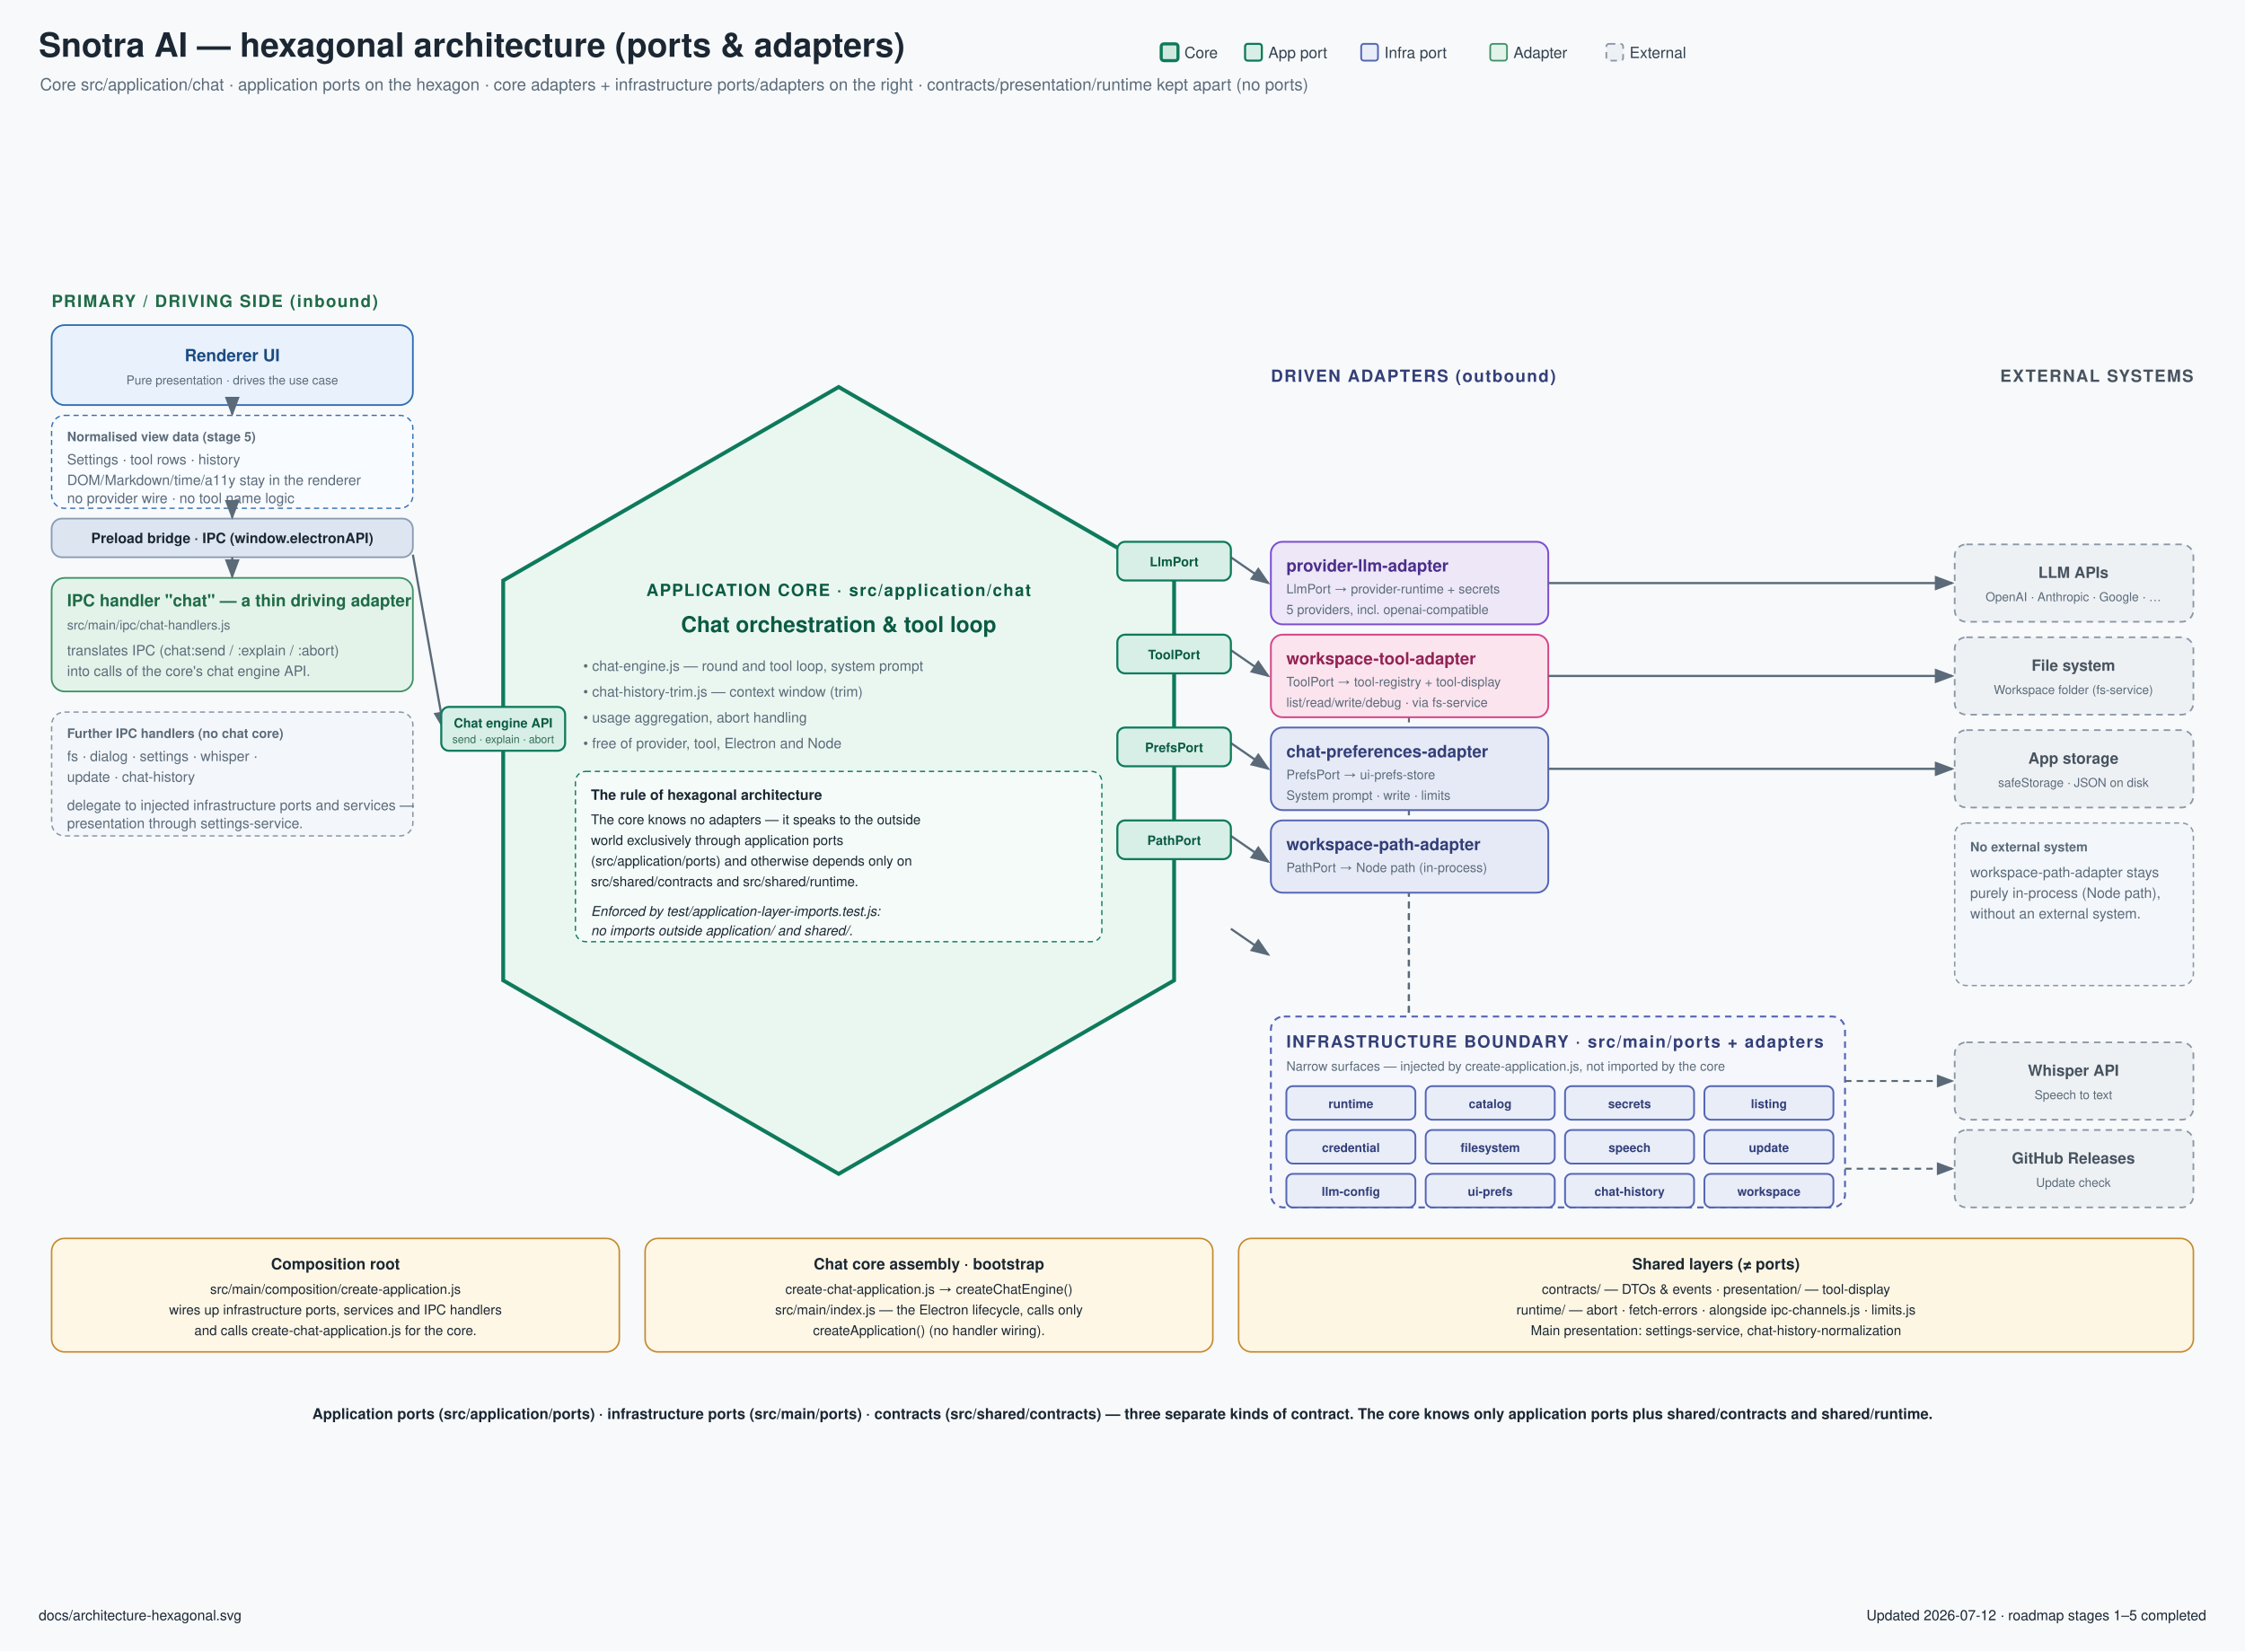
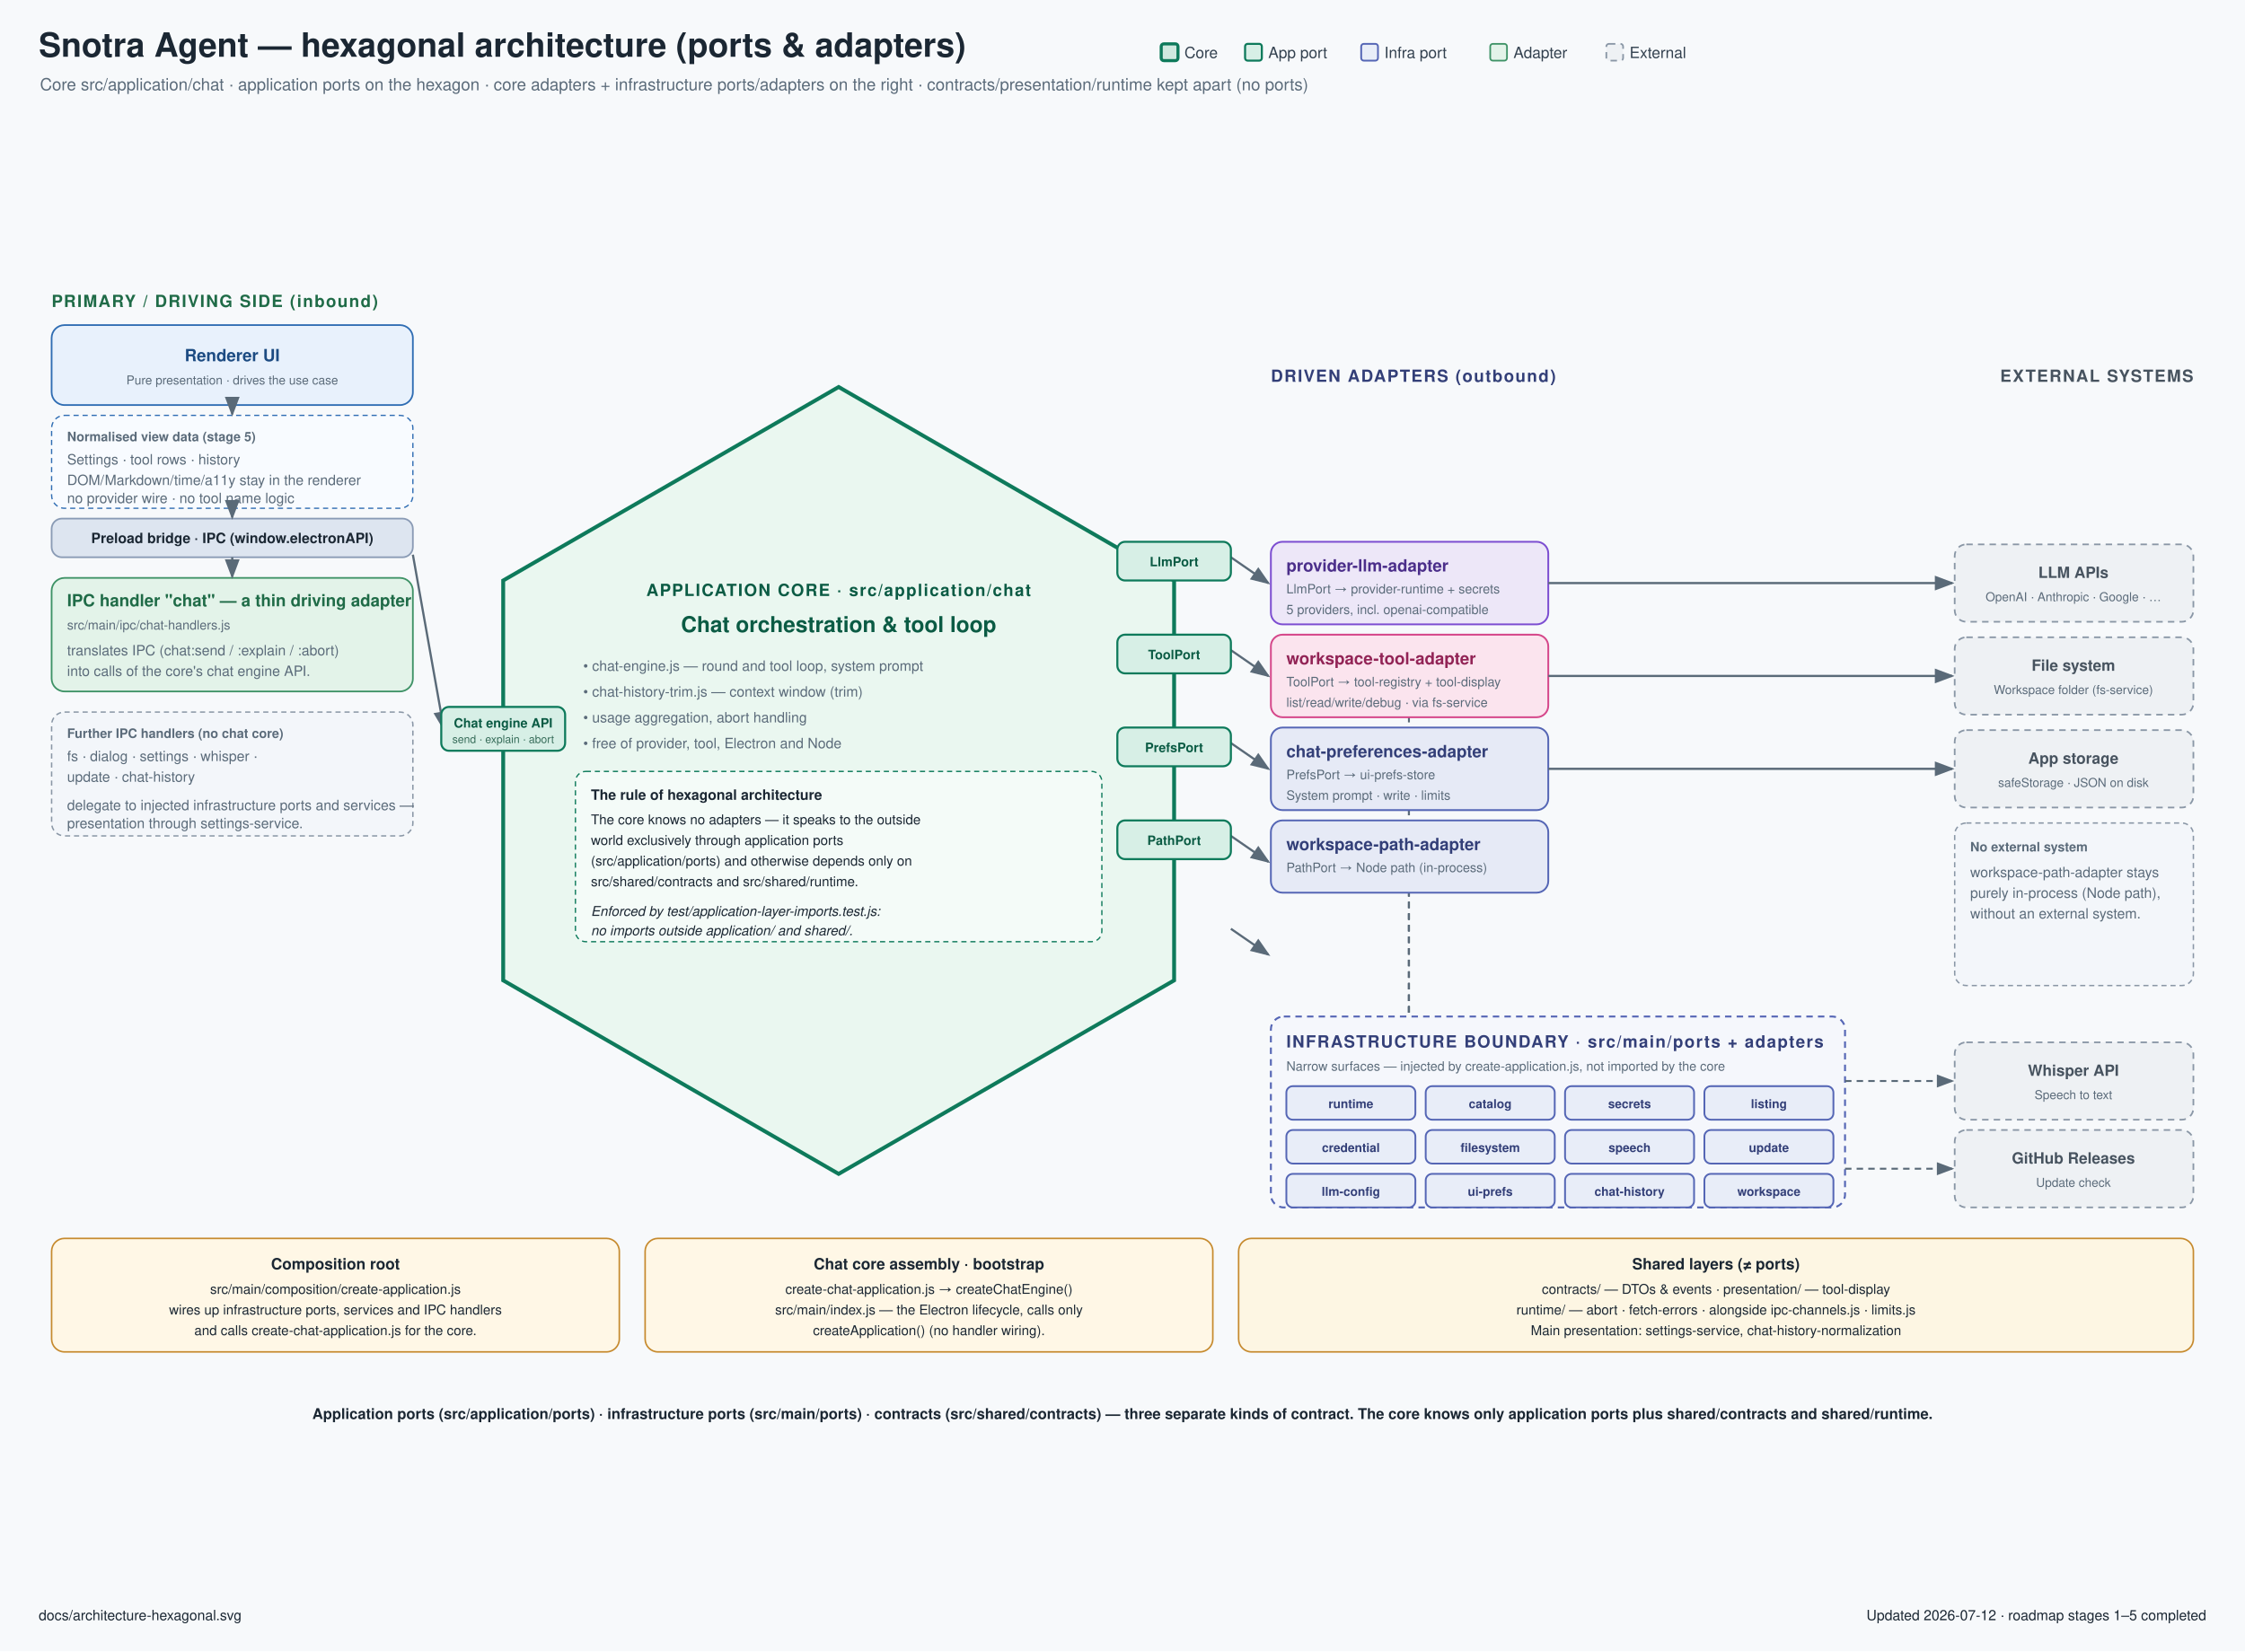
<svg xmlns="http://www.w3.org/2000/svg" viewBox="0 0 1740 1280" width="1740" height="1280" role="img" aria-labelledby="title desc" font-family="'Segoe UI', Helvetica, Arial, sans-serif">
  <defs>
    <marker id="ah" viewBox="0 0 8 6" markerWidth="9" markerHeight="7" refX="7" refY="3" orient="auto-start-reverse">
      <path d="M0,0 L8,3 L0,6 Z" fill="#5a6a78" />
    </marker>
    <style>
      text{fill:#1b2733}
      .t-title{font-size:26px;font-weight:700}
      .t-sub{font-size:13px;fill:#5b6b7a}
      .zlabel{font-size:13px;font-weight:700;letter-spacing:1px}
      .btitle{font-size:13px;font-weight:700}
      .bsub{font-size:10px;fill:#5b6b7a}
      .chip{font-size:12px;font-weight:600;text-anchor:middle}
      .chipsub{font-size:9.5px;fill:#5b6b7a;text-anchor:middle}
      .note{font-size:11px;fill:#5b6b7a}
      .arrlbl{font-size:10px;fill:#47535f;font-weight:600;text-anchor:middle}
      .portlbl{font-size:10px;font-weight:700;fill:#0b5b44;text-anchor:middle}
      .portsub{font-size:8.5px;fill:#356b58;text-anchor:middle}
      .iportlbl{font-size:9.5px;font-weight:700;fill:#333f78;text-anchor:middle}
      .legend{font-size:12px;fill:#33414f}
      .tt-ui{fill:#1c4b82}.tt-hand{fill:#1f6b47}.tt-prov{fill:#4b2e8a}
      .tt-tool{fill:#922456}.tt-svc{fill:#333f78}.tt-ext{fill:#47535f}
      .tt-core{fill:#0b5b44}.tt-contract{fill:#8a5a12}
      rect.ui{fill:#e8f1fc;stroke:#2f6db3;stroke-width:1.3}
      rect.hand{fill:#e3f3e9;stroke:#3e9266;stroke-width:1.3}
      rect.prov{fill:#ede7f8;stroke:#7c4dd1;stroke-width:1.4}
      rect.tool{fill:#fbe4ee;stroke:#d5478a;stroke-width:1.4}
      rect.svc{fill:#e6eaf6;stroke:#5566b5;stroke-width:1.4}
      rect.ext{fill:#eef1f4;stroke:#8a97a6;stroke-width:1.3;stroke-dasharray:5 4}
      rect.core{fill:#cfe9df;stroke:#0e7a5b;stroke-width:2.4}
      rect.preload{fill:#dde5f0;stroke:#8a9bb5;stroke-width:1.3}
      rect.port{fill:#d7efe6;stroke:#0e7a5b;stroke-width:1.6}
      rect.iport{fill:#e8edf8;stroke:#5566b5;stroke-width:1.4}
      .flow{stroke:#5a6a78;stroke-width:1.7;fill:none}
      .flow-d{stroke:#5a6a78;stroke-width:1.5;fill:none;stroke-dasharray:5 4}
      .hex{fill:#eaf7f0;stroke:#0e7a5b;stroke-width:3}
    </style>
  </defs>
  <rect x="0" y="0" width="1740" height="1280" fill="#f7f9fb" />
-   <text class="t-title" x="30" y="44">Snotra AI — hexagonal architecture (ports &amp; adapters)</text>
+   <text class="t-title" x="30" y="44">Snotra Agent — hexagonal architecture (ports &amp; adapters)</text>
  <text class="t-sub" x="31" y="70">Core src/application/chat · application ports on the hexagon · core adapters + infrastructure ports/adapters on the right · contracts/presentation/runtime kept apart (no ports)</text>
  <g>
    <rect class="core" x="900" y="34" width="13" height="13" rx="2" />
    <text class="legend" x="918" y="45">Core</text>
    <rect class="port" x="965" y="34" width="13" height="13" rx="2" />
    <text class="legend" x="983" y="45">App port</text>
    <rect class="iport" x="1055" y="34" width="13" height="13" rx="2" />
    <text class="legend" x="1073" y="45">Infra port</text>
    <rect class="hand" x="1155" y="34" width="13" height="13" rx="2" />
    <text class="legend" x="1173" y="45">Adapter</text>
    <rect class="ext" x="1245" y="34" width="13" height="13" rx="2" />
    <text class="legend" x="1263" y="45">External</text>
  </g>
  <text class="zlabel tt-hand" x="40" y="238">PRIMARY / DRIVING SIDE (inbound)</text>
  <text class="zlabel tt-svc" x="985" y="296">DRIVEN ADAPTERS (outbound)</text>
  <text class="zlabel tt-ext" x="1700" y="296" text-anchor="end">EXTERNAL SYSTEMS</text>
  <line class="flow" x1="954" y1="432" x2="983" y2="452" marker-end="url(#ah)" />
  <line class="flow" x1="954" y1="504" x2="983" y2="524" marker-end="url(#ah)" />
  <line class="flow" x1="954" y1="576" x2="983" y2="596" marker-end="url(#ah)" />
  <line class="flow" x1="954" y1="648" x2="983" y2="668" marker-end="url(#ah)" />
  <line class="flow" x1="954" y1="720" x2="983" y2="740" marker-end="url(#ah)" />
  <line class="flow-d" x1="1092" y1="492" x2="1092" y2="808" marker-end="url(#ah)" />
  <line class="flow-d" x1="1092" y1="564" x2="1092" y2="808" marker-end="url(#ah)" />
  <line class="flow-d" x1="1092" y1="636" x2="1092" y2="808" marker-end="url(#ah)" />
  <line class="flow-d" x1="1092" y1="708" x2="1092" y2="808" marker-end="url(#ah)" />
  <line class="flow-d" x1="1092" y1="780" x2="1092" y2="808" marker-end="url(#ah)" />
  <line class="flow" x1="320" y1="430" x2="344" y2="565" marker-end="url(#ah)" />
  <polygon class="hex" points="650,300 910,450 910,760 650,910 390,760 390,450" />
  <text x="650" y="462" text-anchor="middle" class="zlabel tt-core">APPLICATION CORE · src/application/chat</text>
  <text x="650" y="490" text-anchor="middle" font-size="17" font-weight="700" class="tt-core">Chat orchestration &amp; tool loop</text>
  <text class="note" x="452" y="520" fill="#204b3d">• chat-engine.js — round and tool loop, system prompt</text>
  <text class="note" x="452" y="540" fill="#204b3d">• chat-history-trim.js — context window (trim)</text>
  <text class="note" x="452" y="560" fill="#204b3d">• usage aggregation, abort handling</text>
  <text class="note" x="452" y="580" fill="#204b3d">• free of provider, tool, Electron and Node</text>
  <rect x="446" y="598" width="408" height="132" rx="8" fill="#f4fbf8" stroke="#0e7a5b" stroke-width="1" stroke-dasharray="4 3" />
  <text x="458" y="620" font-size="11" font-weight="700" fill="#0b5b44">The rule of hexagonal architecture</text>
  <text x="458" y="639" font-size="10.5" fill="#356b58">The core knows no adapters — it speaks to the outside</text>
  <text x="458" y="655" font-size="10.5" fill="#356b58">world exclusively through application ports</text>
  <text x="458" y="671" font-size="10.5" fill="#356b58">(src/application/ports) and otherwise depends only on</text>
  <text x="458" y="687" font-size="10.5" fill="#356b58">src/shared/contracts and src/shared/runtime.</text>
  <text x="458" y="710" font-size="10.5" font-style="italic" fill="#0b5b44">Enforced by test/application-layer-imports.test.js:</text>
  <text x="458" y="725" font-size="10.5" font-style="italic" fill="#0b5b44">no imports outside application/ and shared/.</text>
  <rect class="port" x="342" y="548" width="96" height="34" rx="6" />
  <text class="portlbl" x="390" y="564">Chat engine API</text>
  <text class="portsub" x="390" y="576">send · explain · abort</text>
  <rect class="port" x="866" y="420" width="88" height="30" rx="6" />
  <text class="portlbl" x="910" y="439">LlmPort</text>
  <rect class="port" x="866" y="492" width="88" height="30" rx="6" />
  <text class="portlbl" x="910" y="511">ToolPort</text>
  <rect class="port" x="866" y="564" width="88" height="30" rx="6" />
  <text class="portlbl" x="910" y="583">PrefsPort</text>
  <rect class="port" x="866" y="636" width="88" height="30" rx="6" />
  <text class="portlbl" x="910" y="655">PathPort</text>
  <rect class="ui" x="40" y="252" width="280" height="62" rx="10" />
  <text class="btitle tt-ui" x="180" y="280" text-anchor="middle">Renderer UI</text>
  <text class="chipsub" x="180" y="298">Pure presentation · drives the use case</text>
  <rect x="40" y="322" width="280" height="72" rx="10" fill="#f8fbff" stroke="#2f6db3" stroke-width="1" stroke-dasharray="4 3" />
  <text class="bsub" x="52" y="342" font-weight="700" fill="#1c4b82">Normalised view data (stage 5)</text>
  <text class="note" x="52" y="360">Settings · tool rows · history</text>
  <text class="note" x="52" y="376">DOM/Markdown/time/a11y stay in the renderer</text>
  <text class="note" x="52" y="390">no provider wire · no tool name logic</text>
  <rect class="preload" x="40" y="402" width="280" height="30" rx="8" />
  <text x="180" y="421" text-anchor="middle" font-size="11" font-weight="600" fill="#1e2b3d">Preload bridge · IPC (window.electronAPI)</text>
  <rect class="hand" x="40" y="448" width="280" height="88" rx="10" fill="#eef7f1" />
  <text class="btitle tt-hand" x="52" y="470">IPC handler "chat" — a thin driving adapter</text>
  <text class="bsub" x="52" y="488">src/main/ipc/chat-handlers.js</text>
  <text class="note" x="52" y="508">translates IPC (chat:send / :explain / :abort)</text>
  <text class="note" x="52" y="524">into calls of the core's chat engine API.</text>
  <rect x="40" y="552" width="280" height="96" rx="10" fill="#f3f6fa" stroke="#8a97a6" stroke-width="1.1" stroke-dasharray="4 3" />
  <text class="bsub" x="52" y="572" font-weight="700" fill="#47535f">Further IPC handlers (no chat core)</text>
  <text class="note" x="52" y="590">fs · dialog · settings · whisper ·</text>
  <text class="note" x="52" y="606">update · chat-history</text>
  <text class="note" x="52" y="628">delegate to injected infrastructure ports and services —</text>
  <text class="note" x="52" y="642">presentation through settings-service.</text>
  <line class="flow" x1="180" y1="314" x2="180" y2="321" marker-end="url(#ah)" />
  <line class="flow" x1="180" y1="394" x2="180" y2="401" marker-end="url(#ah)" />
  <line class="flow" x1="180" y1="432" x2="180" y2="447" marker-end="url(#ah)" />
  <rect class="prov" x="985" y="420" width="215" height="64" rx="9" />
  <text class="btitle tt-prov" x="997" y="443">provider-llm-adapter</text>
  <text class="bsub" x="997" y="460">LlmPort → provider-runtime + secrets</text>
  <text class="bsub" x="997" y="476">5 providers, incl. openai-compatible</text>
  <rect class="tool" x="985" y="492" width="215" height="64" rx="9" />
  <text class="btitle tt-tool" x="997" y="515">workspace-tool-adapter</text>
  <text class="bsub" x="997" y="532">ToolPort → tool-registry + tool-display</text>
  <text class="bsub" x="997" y="548">list/read/write/debug · via fs-service</text>
  <rect class="svc" x="985" y="564" width="215" height="64" rx="9" />
  <text class="btitle tt-svc" x="997" y="587">chat-preferences-adapter</text>
  <text class="bsub" x="997" y="604">PrefsPort → ui-prefs-store</text>
  <text class="bsub" x="997" y="620">System prompt · write · limits</text>
  <rect class="svc" x="985" y="636" width="215" height="56" rx="9" />
  <text class="btitle tt-svc" x="997" y="659">workspace-path-adapter</text>
  <text class="bsub" x="997" y="676">PathPort → Node path (in-process)</text>
  <line class="flow" x1="1200" y1="452" x2="1513" y2="452" marker-end="url(#ah)" />
  <line class="flow" x1="1200" y1="524" x2="1513" y2="524" marker-end="url(#ah)" />
  <line class="flow" x1="1200" y1="596" x2="1513" y2="596" marker-end="url(#ah)" />
  <rect x="985" y="788" width="445" height="148" rx="10" fill="#f5f7fc" stroke="#5566b5" stroke-width="1.5" stroke-dasharray="5 4" />
  <text class="zlabel tt-svc" x="997" y="812">INFRASTRUCTURE BOUNDARY · src/main/ports + adapters</text>
  <text class="bsub" x="997" y="830">Narrow surfaces — injected by create-application.js, not imported by the core</text>
  <g>
    <rect class="iport" x="997" y="842" width="100" height="26" rx="5" />
    <text class="iportlbl" x="1047" y="859">runtime</text>
    <rect class="iport" x="1105" y="842" width="100" height="26" rx="5" />
    <text class="iportlbl" x="1155" y="859">catalog</text>
    <rect class="iport" x="1213" y="842" width="100" height="26" rx="5" />
    <text class="iportlbl" x="1263" y="859">secrets</text>
    <rect class="iport" x="1321" y="842" width="100" height="26" rx="5" />
    <text class="iportlbl" x="1371" y="859">listing</text>
  </g>
  <g>
    <rect class="iport" x="997" y="876" width="100" height="26" rx="5" />
    <text class="iportlbl" x="1047" y="893">credential</text>
    <rect class="iport" x="1105" y="876" width="100" height="26" rx="5" />
    <text class="iportlbl" x="1155" y="893">filesystem</text>
    <rect class="iport" x="1213" y="876" width="100" height="26" rx="5" />
    <text class="iportlbl" x="1263" y="893">speech</text>
    <rect class="iport" x="1321" y="876" width="100" height="26" rx="5" />
    <text class="iportlbl" x="1371" y="893">update</text>
  </g>
  <g>
    <rect class="iport" x="997" y="910" width="100" height="26" rx="5" />
    <text class="iportlbl" x="1047" y="927">llm-config</text>
    <rect class="iport" x="1105" y="910" width="100" height="26" rx="5" />
    <text class="iportlbl" x="1155" y="927">ui-prefs</text>
    <rect class="iport" x="1213" y="910" width="100" height="26" rx="5" />
    <text class="iportlbl" x="1263" y="927">chat-history</text>
    <rect class="iport" x="1321" y="910" width="100" height="26" rx="5" />
    <text class="iportlbl" x="1371" y="927">workspace</text>
  </g>
  <rect class="ext" x="1515" y="422" width="185" height="60" rx="9" />
  <text class="chip tt-ext" x="1607" y="448">LLM APIs</text>
  <text class="chipsub" x="1607" y="466">OpenAI · Anthropic · Google · …</text>
  <rect class="ext" x="1515" y="494" width="185" height="60" rx="9" />
  <text class="chip tt-ext" x="1607" y="520">File system</text>
  <text class="chipsub" x="1607" y="538">Workspace folder (fs-service)</text>
  <rect class="ext" x="1515" y="566" width="185" height="60" rx="9" />
  <text class="chip tt-ext" x="1607" y="592">App storage</text>
  <text class="chipsub" x="1607" y="610">safeStorage · JSON on disk</text>
  <rect x="1515" y="638" width="185" height="126" rx="9" fill="#f3f6fa" stroke="#8a97a6" stroke-width="1.1" stroke-dasharray="4 3" />
  <text class="bsub" x="1527" y="660" font-weight="700" fill="#47535f">No external system</text>
  <text class="note" x="1527" y="680">workspace-path-adapter stays</text>
  <text class="note" x="1527" y="696">purely in-process (Node path),</text>
  <text class="note" x="1527" y="712">without an external system.</text>
  <rect class="ext" x="1515" y="808" width="185" height="60" rx="9" />
  <text class="chip tt-ext" x="1607" y="834">Whisper API</text>
  <text class="chipsub" x="1607" y="852">Speech to text</text>
  <rect class="ext" x="1515" y="876" width="185" height="60" rx="9" />
  <text class="chip tt-ext" x="1607" y="902">GitHub Releases</text>
  <text class="chipsub" x="1607" y="920">Update check</text>
  <line class="flow-d" x1="1430" y1="838" x2="1513" y2="838" marker-end="url(#ah)" />
  <line class="flow-d" x1="1430" y1="906" x2="1513" y2="906" marker-end="url(#ah)" />
  <rect x="40" y="960" width="440" height="88" rx="10" fill="#fff7e6" stroke="#c68a2e" stroke-width="1.2" />
  <text x="260" y="984" text-anchor="middle" font-size="12" font-weight="700" fill="#8a5a12">Composition root</text>
  <text x="260" y="1003" text-anchor="middle" font-size="10.5" fill="#8a5a12">src/main/composition/create-application.js</text>
  <text x="260" y="1019" text-anchor="middle" font-size="10.5" fill="#8a5a12">wires up infrastructure ports, services and IPC handlers</text>
  <text x="260" y="1035" text-anchor="middle" font-size="10.5" fill="#8a5a12">and calls create-chat-application.js for the core.</text>
  <rect x="500" y="960" width="440" height="88" rx="10" fill="#fff7e6" stroke="#c68a2e" stroke-width="1.2" />
  <text x="720" y="984" text-anchor="middle" font-size="12" font-weight="700" fill="#8a5a12">Chat core assembly · bootstrap</text>
  <text x="720" y="1003" text-anchor="middle" font-size="10.5" fill="#8a5a12">create-chat-application.js → createChatEngine()</text>
  <text x="720" y="1019" text-anchor="middle" font-size="10.5" fill="#8a5a12">src/main/index.js — the Electron lifecycle, calls only</text>
  <text x="720" y="1035" text-anchor="middle" font-size="10.5" fill="#8a5a12">createApplication() (no handler wiring).</text>
  <rect x="960" y="960" width="740" height="88" rx="10" fill="#fdf6e3" stroke="#c68a2e" stroke-width="1.2" />
  <text x="1330" y="984" text-anchor="middle" font-size="12" font-weight="700" fill="#8a5a12">Shared layers (≠ ports)</text>
  <text x="1330" y="1003" text-anchor="middle" font-size="10.5" fill="#8a5a12">contracts/ — DTOs &amp; events · presentation/ — tool-display</text>
  <text x="1330" y="1019" text-anchor="middle" font-size="10.5" fill="#8a5a12">runtime/ — abort · fetch-errors · alongside ipc-channels.js · limits.js</text>
  <text x="1330" y="1035" text-anchor="middle" font-size="10.5" fill="#8a5a12">Main presentation: settings-service, chat-history-normalization</text>
  <text x="870" y="1100" text-anchor="middle" font-size="11.5" font-weight="600" fill="#8a5a12">Application ports (src/application/ports) · infrastructure ports (src/main/ports) · contracts (src/shared/contracts) — three separate kinds of contract. The core knows only application ports plus shared/contracts and shared/runtime.</text>
  <text x="30" y="1256" font-size="11" fill="#8a97a6">docs/architecture-hexagonal.svg</text>
  <text x="1710" y="1256" text-anchor="end" font-size="11" fill="#8a97a6">Updated 2026-07-12 · roadmap stages 1–5 completed</text>
</svg>
